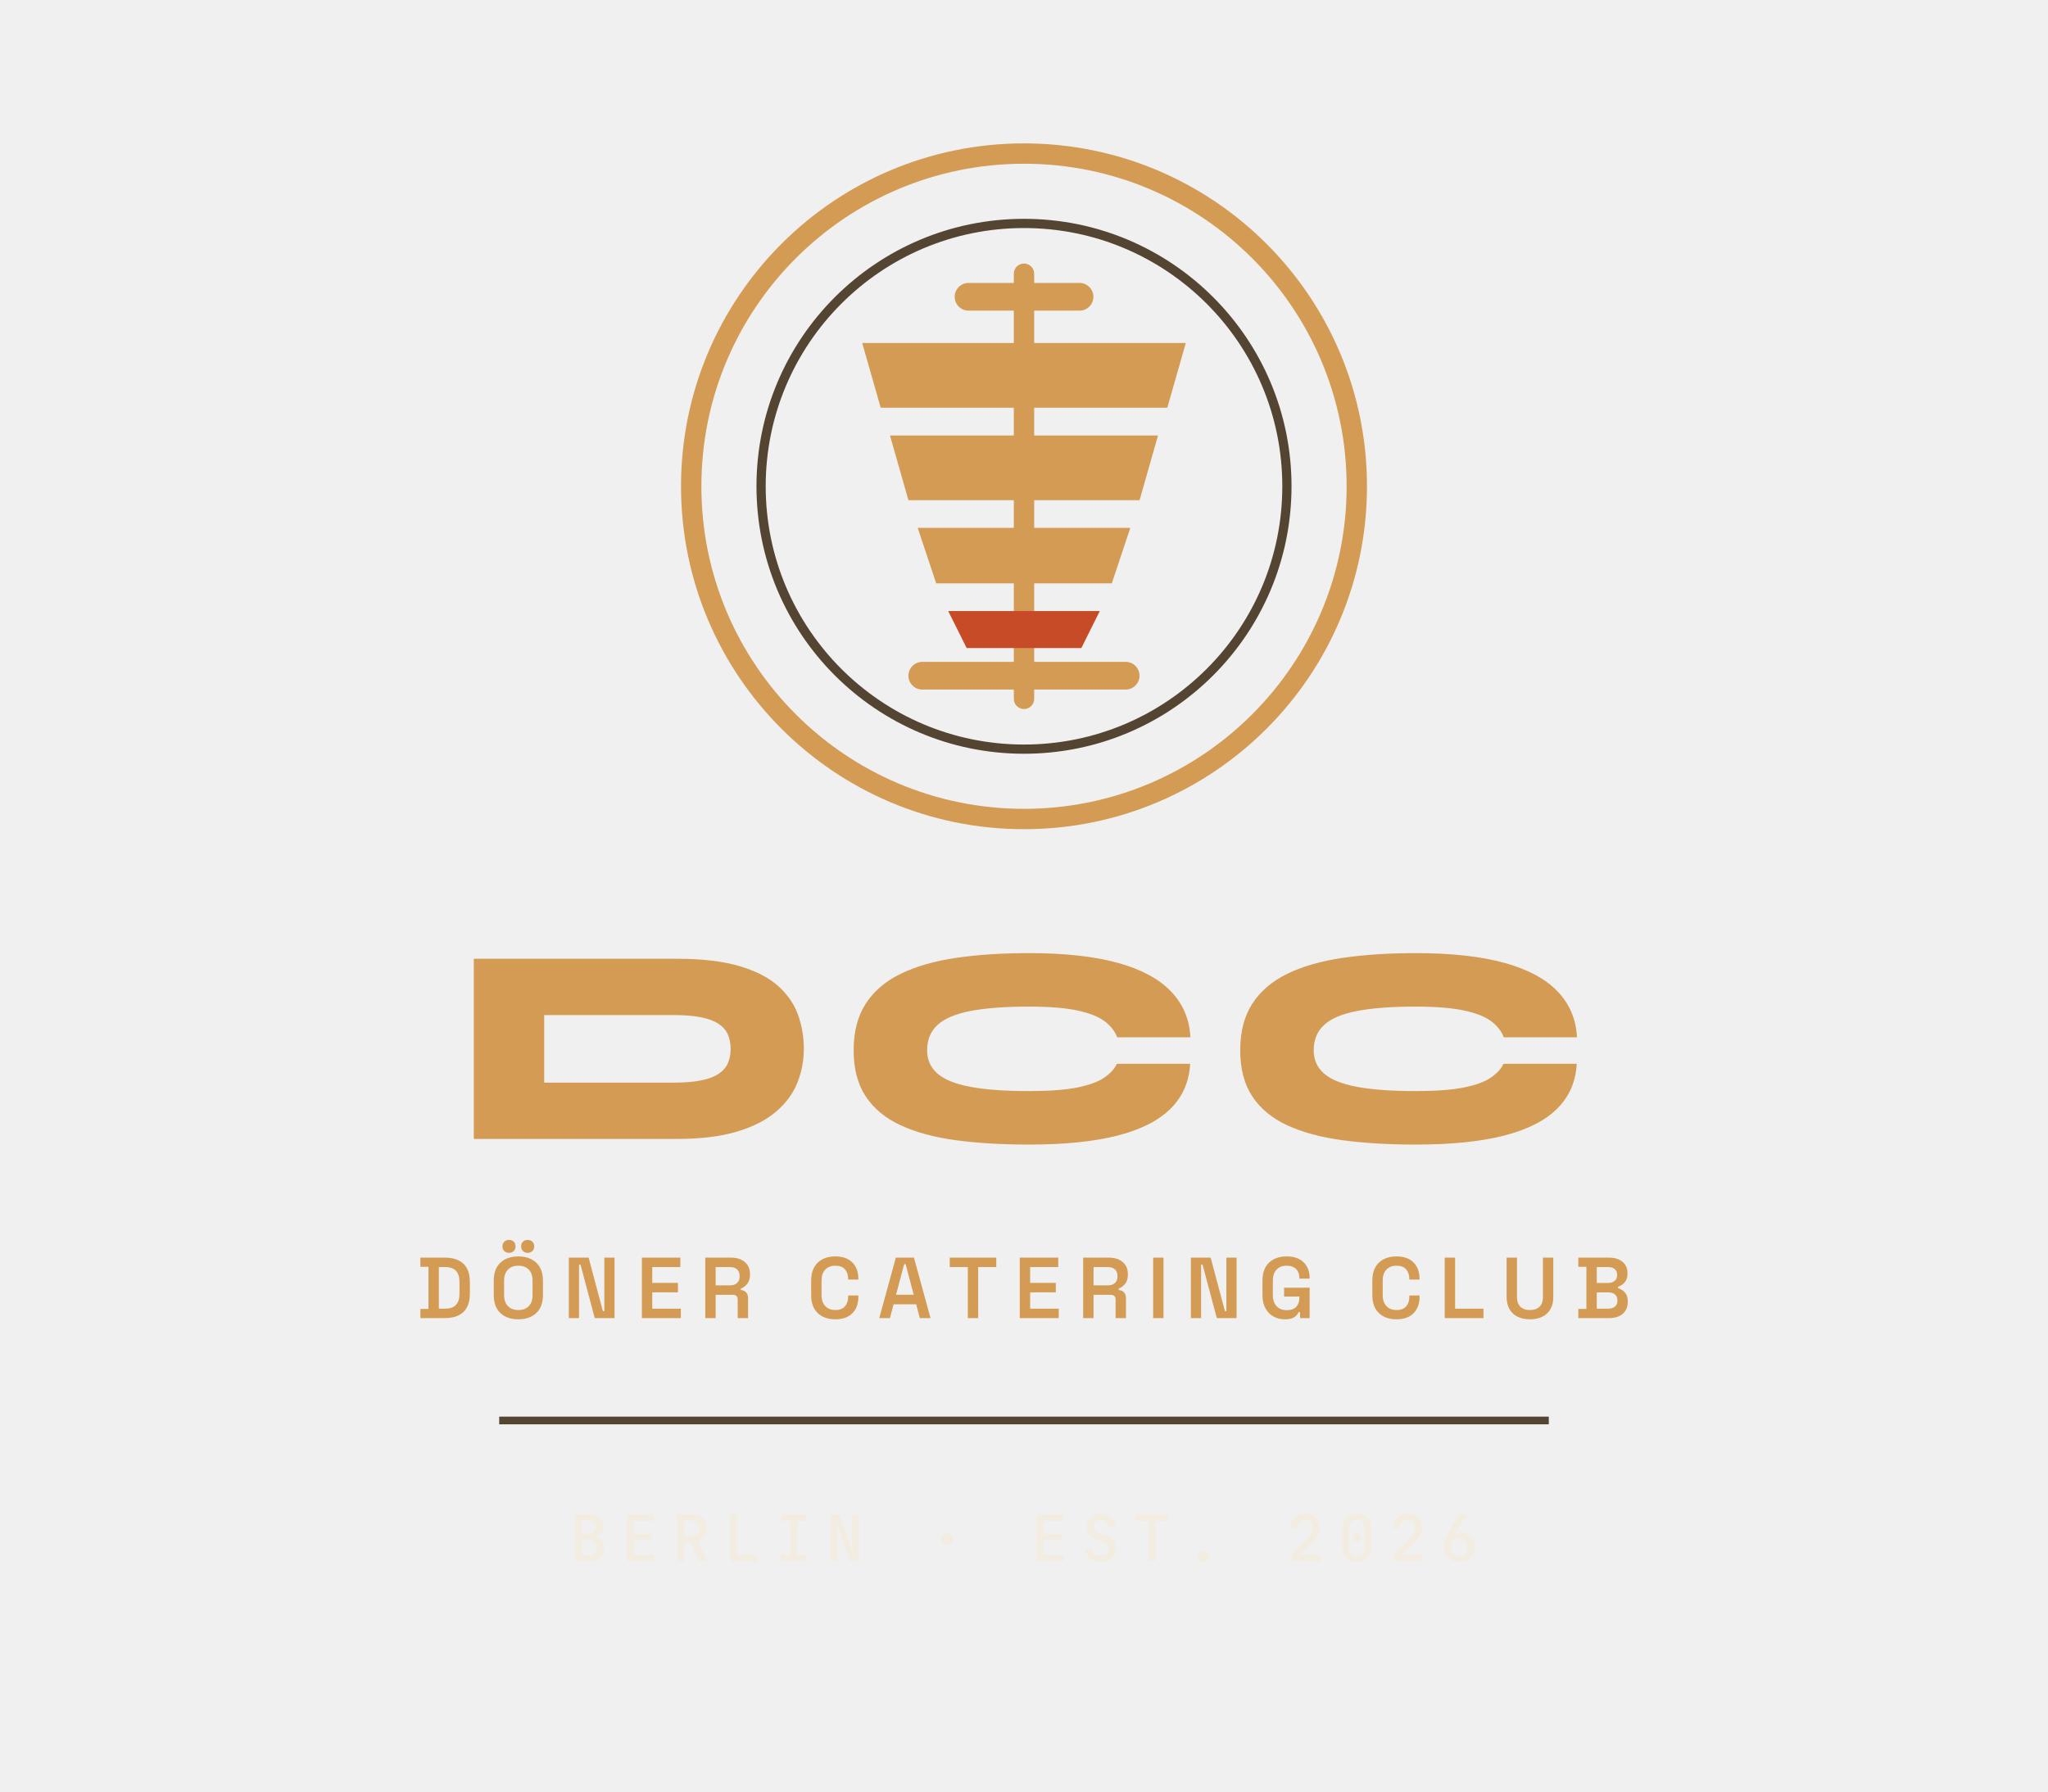
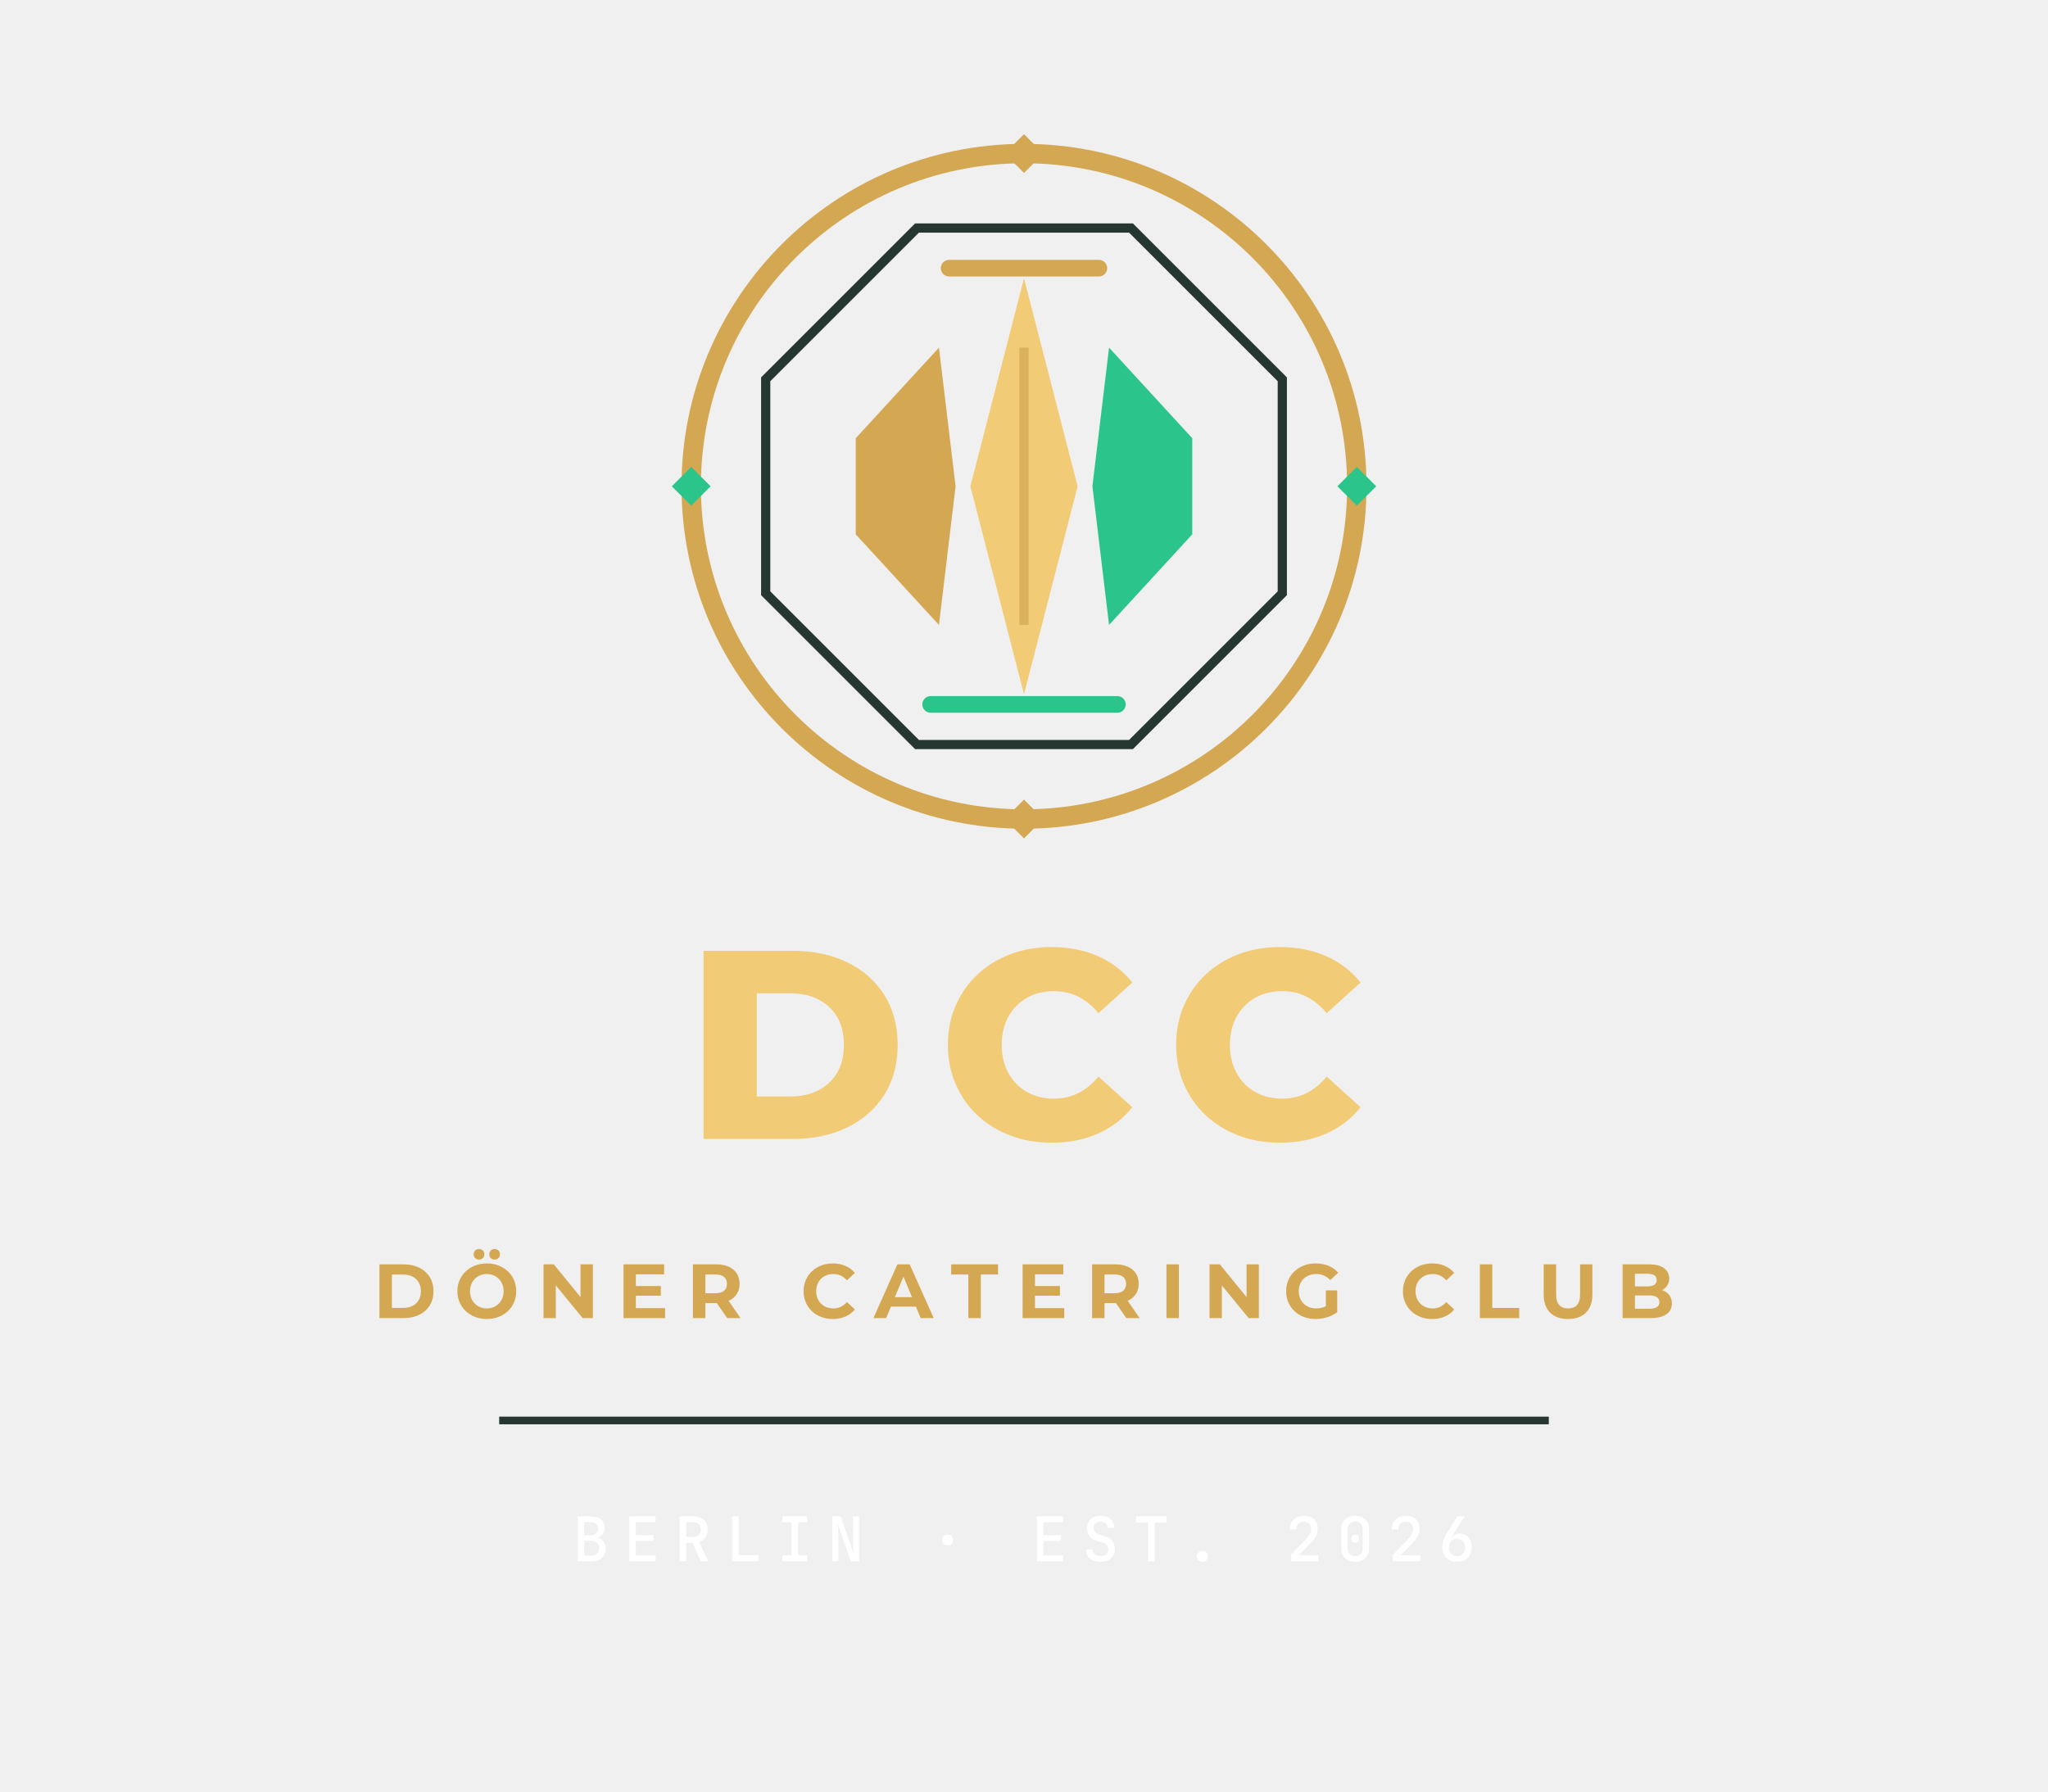
<svg xmlns="http://www.w3.org/2000/svg" viewBox="0 0 320 280" width="320" height="280" role="img" aria-label="DCC Döner Catering Club — logo-stacked (ember)">
-   <circle cx="160.00" cy="76.00" r="52.00" fill="none" stroke="#D49B54" stroke-width="3.18" />
-   <circle cx="160.00" cy="76.00" r="41.08" fill="none" stroke="#544432" stroke-width="1.44" />
-   <line x1="160.00" y1="42.78" x2="160.00" y2="109.22" stroke="#D49B54" stroke-width="3.18" stroke-linecap="round" />
-   <rect x="149.17" y="44.22" width="21.67" height="4.33" rx="2.17" fill="#D49B54" />
-   <rect x="141.94" y="103.44" width="36.11" height="4.33" rx="2.17" fill="#D49B54" />
-   <path d="M 134.72,53.61 L 185.28,53.61 L 182.39,63.72 L 137.61,63.72 Z" fill="#D49B54" />
-   <path d="M 139.06,68.06 L 180.94,68.06 L 178.06,78.17 L 141.94,78.17 Z" fill="#D49B54" />
-   <path d="M 143.39,82.50 L 176.61,82.50 L 173.72,91.17 L 146.28,91.17 Z" fill="#D49B54" />
-   <path d="M 148.16,95.50 L 171.84,95.50 L 168.96,101.28 L 151.04,101.28 Z" fill="#C84B27" />
-   <line x1="78" y1="222" x2="242" y2="222" stroke="#544432" stroke-width="1.2" />
-   <path d="M105.712 149.84Q111.652 149.84 115.524 150.984Q119.396 152.128 121.596 154.108Q123.796 156.088 124.698 158.618Q125.6 161.148 125.6 163.92Q125.6 166.692 124.588 169.222Q123.576 171.752 121.266 173.732Q118.956 175.712 115.15 176.856Q111.344 178.0 105.712 178.0H74.032V149.84ZM85.032 169.2H105.272Q107.736 169.2 109.452 168.87Q111.168 168.54 112.202 167.88Q113.236 167.22 113.698 166.23Q114.16 165.24 114.16 163.92Q114.16 162.6 113.698 161.61Q113.236 160.62 112.202 159.96Q111.168 159.3 109.452 158.97Q107.736 158.64 105.272 158.64H85.032ZM185.96 166.252Q185.74 170.432 182.924 173.248Q180.108 176.064 174.63 177.472Q169.152 178.88 160.792 178.88Q154.412 178.88 149.352 178.198Q144.292 177.516 140.728 175.866Q137.164 174.216 135.272 171.356Q133.38 168.496 133.38 164.14Q133.38 159.784 135.272 156.858Q137.164 153.932 140.728 152.194Q144.292 150.456 149.352 149.708Q154.412 148.96 160.792 148.96Q169.152 148.96 174.652 150.478Q180.152 151.996 182.968 154.944Q185.784 157.892 186.004 162.116H174.564Q174.036 160.708 172.628 159.63Q171.22 158.552 168.404 157.936Q165.588 157.32 160.792 157.32Q155.16 157.32 151.64 158.002Q148.12 158.684 146.492 160.18Q144.864 161.676 144.864 164.14Q144.864 166.384 146.492 167.792Q148.12 169.2 151.64 169.86Q155.16 170.52 160.792 170.52Q165.588 170.52 168.382 169.948Q171.176 169.376 172.584 168.386Q173.992 167.396 174.52 166.252ZM246.364 166.252Q246.144 170.432 243.328 173.248Q240.512 176.064 235.034 177.472Q229.556 178.88 221.196 178.88Q214.816 178.88 209.756 178.198Q204.696 177.516 201.132 175.866Q197.568 174.216 195.676 171.356Q193.784 168.496 193.784 164.14Q193.784 159.784 195.676 156.858Q197.568 153.932 201.132 152.194Q204.696 150.456 209.756 149.708Q214.816 148.96 221.196 148.96Q229.556 148.96 235.056 150.478Q240.556 151.996 243.372 154.944Q246.188 157.892 246.408 162.116H234.968Q234.44 160.708 233.032 159.63Q231.624 158.552 228.808 157.936Q225.992 157.32 221.196 157.32Q215.564 157.32 212.044 158.002Q208.524 158.684 206.896 160.18Q205.268 161.676 205.268 164.14Q205.268 166.384 206.896 167.792Q208.524 169.2 212.044 169.86Q215.564 170.52 221.196 170.52Q225.992 170.52 228.786 169.948Q231.58 169.376 232.988 168.386Q234.396 167.396 234.924 166.252Z" fill="#D49B54" />
-   <path d="M65.687 206.0V204.571H66.948V197.979H65.687V196.55H69.523Q71.417 196.55 72.416 197.511Q73.416 198.471 73.416 200.389V202.164Q73.416 204.081 72.416 205.041Q71.417 206.0 69.523 206.0ZM68.569 204.526H69.545Q70.696 204.526 71.245 203.933Q71.794 203.34 71.794 202.215V200.337Q71.794 199.198 71.245 198.612Q70.696 198.026 69.545 198.026H68.569ZM80.99 206.189Q79.229 206.189 78.188 205.21Q77.147 204.232 77.147 202.397V200.153Q77.147 198.319 78.188 197.34Q79.229 196.361 80.99 196.361Q82.751 196.361 83.792 197.34Q84.833 198.319 84.833 200.153V202.397Q84.833 204.232 83.792 205.21Q82.751 206.189 80.99 206.189ZM80.99 204.738Q82.046 204.738 82.629 204.119Q83.212 203.501 83.212 202.446V200.104Q83.212 199.049 82.629 198.431Q82.046 197.812 80.99 197.812Q79.948 197.812 79.358 198.431Q78.768 199.049 78.768 200.104V202.446Q78.768 203.501 79.358 204.119Q79.948 204.738 80.99 204.738ZM82.448 195.802Q82.018 195.802 81.722 195.528Q81.426 195.255 81.426 194.791Q81.426 194.324 81.722 194.052Q82.018 193.779 82.448 193.779Q82.892 193.779 83.182 194.052Q83.471 194.324 83.471 194.791Q83.471 195.255 83.182 195.528Q82.892 195.802 82.448 195.802ZM79.532 195.802Q79.101 195.802 78.805 195.528Q78.509 195.255 78.509 194.791Q78.509 194.324 78.805 194.052Q79.101 193.779 79.532 193.779Q79.976 193.779 80.265 194.052Q80.554 194.324 80.554 194.791Q80.554 195.255 80.265 195.528Q79.976 195.802 79.532 195.802ZM88.876 206.0V196.55H91.972L94.195 204.908H94.424V196.55H96.023V206.0H92.928L90.704 197.64H90.475V206.0ZM100.294 206.0V196.55H106.305V198.024H101.915V200.502H105.927V201.976H101.915V204.526H106.381V206.0ZM110.2 206.0V196.55H114.233Q115.122 196.55 115.784 196.858Q116.447 197.166 116.815 197.732Q117.183 198.298 117.183 199.072V199.229Q117.183 200.099 116.769 200.629Q116.354 201.159 115.756 201.39V201.619Q116.284 201.644 116.586 201.977Q116.887 202.311 116.887 202.887V206.0H115.266V203.115Q115.266 202.772 115.085 202.565Q114.905 202.358 114.499 202.358H111.821V206.0ZM111.821 200.885H114.063Q114.771 200.885 115.166 200.514Q115.562 200.144 115.562 199.516V199.392Q115.562 198.764 115.174 198.394Q114.787 198.024 114.063 198.024H111.821ZM130.523 206.189Q128.785 206.189 127.764 205.21Q126.744 204.232 126.744 202.397V200.153Q126.744 198.319 127.764 197.34Q128.785 196.361 130.523 196.361Q132.248 196.361 133.186 197.308Q134.123 198.255 134.123 199.904V199.982H132.524V199.854Q132.524 198.961 132.032 198.387Q131.541 197.812 130.523 197.812Q129.514 197.812 128.94 198.431Q128.366 199.049 128.366 200.126V202.424Q128.366 203.49 128.94 204.114Q129.514 204.738 130.523 204.738Q131.541 204.738 132.032 204.158Q132.524 203.578 132.524 202.696V202.46H134.123V202.646Q134.123 204.295 133.186 205.242Q132.248 206.189 130.523 206.189ZM137.383 206.0 139.974 196.55H142.805L145.395 206.0H143.722L143.157 203.845H139.621L139.056 206.0ZM140.009 202.35H142.769L141.504 197.564H141.275ZM151.221 206.0V198.024H148.396V196.55H155.667V198.024H152.842V206.0ZM159.338 206.0V196.55H165.35V198.024H160.96V200.502H164.972V201.976H160.96V204.526H165.426V206.0ZM169.244 206.0V196.55H173.278Q174.166 196.55 174.829 196.858Q175.492 197.166 175.86 197.732Q176.228 198.298 176.228 199.072V199.229Q176.228 200.099 175.813 200.629Q175.399 201.159 174.8 201.39V201.619Q175.328 201.644 175.63 201.977Q175.932 202.311 175.932 202.887V206.0H174.31V203.115Q174.31 202.772 174.13 202.565Q173.949 202.358 173.544 202.358H170.866V206.0ZM170.866 200.885H173.108Q173.815 200.885 174.211 200.514Q174.606 200.144 174.606 199.516V199.392Q174.606 198.764 174.219 198.394Q173.831 198.024 173.108 198.024H170.866ZM180.176 206.0V196.55H181.798V206.0ZM186.073 206.0V196.55H189.169L191.392 204.908H191.621V196.55H193.22V206.0H190.125L187.901 197.64H187.672V206.0ZM200.763 206.189Q199.772 206.189 198.979 205.75Q198.185 205.311 197.723 204.465Q197.261 203.619 197.261 202.397V200.153Q197.261 198.319 198.281 197.34Q199.301 196.361 201.039 196.361Q202.764 196.361 203.697 197.285Q204.63 198.208 204.63 199.778V199.835H203.031V199.729Q203.031 199.187 202.814 198.752Q202.596 198.318 202.155 198.065Q201.714 197.812 201.039 197.812Q200.031 197.812 199.456 198.431Q198.882 199.049 198.882 200.126V202.424Q198.882 203.49 199.456 204.125Q200.031 204.76 201.062 204.76Q202.088 204.76 202.562 204.207Q203.036 203.654 203.036 202.788V202.629H200.641V201.25H204.63V206.0H203.134V205.067H202.906Q202.799 205.313 202.575 205.576Q202.35 205.838 201.921 206.013Q201.492 206.189 200.763 206.189ZM218.205 206.189Q216.467 206.189 215.447 205.21Q214.427 204.232 214.427 202.397V200.153Q214.427 198.319 215.447 197.34Q216.467 196.361 218.205 196.361Q219.93 196.361 220.868 197.308Q221.806 198.255 221.806 199.904V199.982H220.207V199.854Q220.207 198.961 219.715 198.387Q219.223 197.812 218.205 197.812Q217.197 197.812 216.622 198.431Q216.048 199.049 216.048 200.126V202.424Q216.048 203.49 216.622 204.114Q217.197 204.738 218.205 204.738Q219.223 204.738 219.715 204.158Q220.207 203.578 220.207 202.696V202.46H221.806V202.646Q221.806 204.295 220.868 205.242Q219.93 206.189 218.205 206.189ZM225.737 206.0V196.55H227.359V204.526H231.792V206.0ZM239.056 206.189Q237.921 206.189 237.103 205.776Q236.284 205.362 235.847 204.583Q235.409 203.804 235.409 202.719V196.55H237.031V202.764Q237.031 203.699 237.554 204.218Q238.078 204.738 239.056 204.738Q240.035 204.738 240.559 204.218Q241.082 203.699 241.082 202.764V196.55H242.703V202.719Q242.703 203.804 242.267 204.583Q241.831 205.362 241.011 205.776Q240.191 206.189 239.056 206.189ZM246.614 206.0V204.571H247.875V197.979H246.614V196.55H251.443Q252.298 196.55 252.938 196.841Q253.578 197.133 253.936 197.666Q254.293 198.199 254.293 198.935V199.065Q254.293 199.715 254.048 200.131Q253.803 200.546 253.466 200.772Q253.129 200.999 252.823 201.095V201.324Q253.129 201.405 253.484 201.633Q253.839 201.86 254.088 202.281Q254.338 202.702 254.338 203.375V203.51Q254.338 204.29 253.972 204.849Q253.607 205.408 252.965 205.704Q252.324 206.0 251.481 206.0ZM249.496 204.526H251.288Q251.944 204.526 252.331 204.21Q252.717 203.893 252.717 203.32V203.189Q252.717 202.616 252.336 202.299Q251.956 201.982 251.288 201.982H249.496ZM249.496 200.509H251.276Q251.895 200.509 252.284 200.193Q252.672 199.878 252.672 199.334V199.199Q252.672 198.643 252.289 198.333Q251.906 198.024 251.276 198.024H249.496Z" fill="#D49B54" />
-   <path d="M89.849 244.0V236.7H92.003Q93.036 236.7 93.629 237.201Q94.223 237.703 94.223 238.584Q94.223 239.079 94.008 239.446Q93.794 239.812 93.412 240.012Q93.03 240.212 92.52 240.206V240.109Q93.073 240.099 93.492 240.317Q93.911 240.535 94.15 240.95Q94.39 241.365 94.39 241.946Q94.39 242.572 94.116 243.037Q93.843 243.501 93.339 243.751Q92.835 244.0 92.135 244.0ZM90.9 243.07H92.047Q92.634 243.07 92.974 242.758Q93.314 242.445 93.314 241.901Q93.314 241.343 92.974 241.001Q92.634 240.659 92.047 240.659H90.9ZM90.9 239.759H91.991Q92.527 239.759 92.837 239.472Q93.147 239.184 93.147 238.693Q93.147 238.199 92.841 237.914Q92.535 237.63 91.997 237.63H90.9ZM97.94 244.0V236.7H102.23V237.658H99.004V239.732H101.88V240.683H99.004V243.042H102.23V244.0ZM105.839 244.0V236.7H108.126Q108.815 236.7 109.329 236.966Q109.843 237.233 110.126 237.712Q110.41 238.191 110.41 238.836Q110.41 239.567 110.037 240.106Q109.664 240.645 109.025 240.86L110.51 244.0H109.279L107.945 241.002H106.916V244.0ZM106.916 240.045H108.126Q108.668 240.045 108.989 239.722Q109.309 239.398 109.309 238.857Q109.309 238.303 108.989 237.98Q108.668 237.657 108.126 237.657H106.916ZM114.09 244.0V236.7H115.17V243.006H118.365V244.0ZM121.975 244.0V243.036H123.453V237.664H121.975V236.7H126.025V237.664H124.547V243.036H126.025V244.0ZM129.81 244.0V236.7H131.175L133.303 242.77Q133.28 242.484 133.251 242.083Q133.221 241.682 133.203 241.253Q133.185 240.824 133.185 240.47V236.7H134.19V244.0H132.825L130.71 237.93Q130.733 238.194 130.756 238.581Q130.779 238.969 130.797 239.387Q130.815 239.806 130.815 240.17V244.0ZM148.0 241.424Q147.596 241.424 147.356 241.187Q147.116 240.951 147.116 240.554Q147.116 240.14 147.356 239.898Q147.596 239.656 148.0 239.656Q148.407 239.656 148.645 239.898Q148.884 240.14 148.884 240.554Q148.884 240.951 148.645 241.187Q148.407 241.424 148.0 241.424ZM161.94 244.0V236.7H166.23V237.658H163.004V239.732H165.88V240.683H163.004V243.042H166.23V244.0ZM172.028 244.1Q171.293 244.1 170.762 243.854Q170.23 243.608 169.941 243.152Q169.652 242.696 169.645 242.07H170.725Q170.725 242.566 171.073 242.855Q171.421 243.143 172.037 243.143Q172.619 243.143 172.947 242.863Q173.275 242.583 173.275 242.087Q173.275 241.683 173.051 241.383Q172.826 241.083 172.41 240.968L171.495 240.7Q170.691 240.473 170.253 239.916Q169.815 239.36 169.815 238.591Q169.815 237.986 170.089 237.539Q170.363 237.092 170.861 236.842Q171.359 236.593 172.036 236.593Q173.044 236.593 173.646 237.134Q174.249 237.675 174.256 238.58H173.176Q173.176 238.097 172.875 237.823Q172.574 237.55 172.023 237.55Q171.488 237.55 171.191 237.804Q170.895 238.059 170.895 238.517Q170.895 238.928 171.118 239.227Q171.342 239.525 171.759 239.647L172.693 239.925Q173.495 240.152 173.925 240.71Q174.355 241.267 174.355 242.052Q174.355 242.664 174.064 243.126Q173.774 243.588 173.251 243.844Q172.728 244.1 172.028 244.1ZM179.46 244.0V237.687H177.505V236.693H182.495V237.687H180.54V244.0ZM188.0 244.1Q187.596 244.1 187.356 243.864Q187.116 243.627 187.116 243.23Q187.116 242.816 187.356 242.574Q187.596 242.332 188.0 242.332Q188.407 242.332 188.645 242.574Q188.884 242.816 188.884 243.23Q188.884 243.627 188.645 243.864Q188.407 244.1 188.0 244.1ZM201.854 244.0V242.933L204.111 240.602Q204.633 240.055 204.877 239.621Q205.12 239.186 205.12 238.758Q205.12 238.199 204.815 237.882Q204.51 237.565 203.981 237.565Q203.398 237.565 203.066 237.896Q202.734 238.228 202.734 238.81H201.654Q201.668 238.132 201.959 237.635Q202.25 237.138 202.772 236.869Q203.293 236.6 203.99 236.6Q204.665 236.6 205.162 236.858Q205.659 237.116 205.929 237.586Q206.2 238.056 206.2 238.703Q206.2 239.35 205.864 239.972Q205.528 240.594 204.772 241.353L203.116 243.021H206.308V244.0ZM212.001 244.1Q211.312 244.1 210.804 243.832Q210.295 243.564 210.018 243.076Q209.74 242.589 209.74 241.935V238.765Q209.74 238.105 210.017 237.62Q210.295 237.135 210.803 236.868Q211.311 236.6 212 236.6Q212.698 236.6 213.202 236.868Q213.705 237.135 213.983 237.62Q214.26 238.105 214.26 238.765V241.935Q214.26 242.589 213.982 243.076Q213.705 243.564 213.198 243.832Q212.691 244.1 212.001 244.1ZM212.001 243.171Q212.561 243.171 212.896 242.83Q213.231 242.488 213.231 241.935V238.765Q213.231 238.212 212.896 237.87Q212.561 237.529 212.0 237.529Q211.439 237.529 211.104 237.87Q210.769 238.212 210.769 238.765V241.935Q210.769 242.488 211.105 242.83Q211.442 243.171 212.001 243.171ZM212.001 240.97Q211.718 240.97 211.544 240.791Q211.37 240.613 211.37 240.319Q211.37 240.035 211.544 239.863Q211.717 239.69 212.001 239.69Q212.285 239.69 212.457 239.863Q212.63 240.036 212.63 240.319Q212.63 240.612 212.457 240.791Q212.284 240.97 212.001 240.97ZM217.854 244.0V242.933L220.111 240.602Q220.633 240.055 220.877 239.621Q221.12 239.186 221.12 238.758Q221.12 238.199 220.815 237.882Q220.51 237.565 219.981 237.565Q219.398 237.565 219.066 237.896Q218.734 238.228 218.734 238.81H217.654Q217.668 238.132 217.959 237.635Q218.25 237.138 218.772 236.869Q219.293 236.6 219.99 236.6Q220.665 236.6 221.162 236.858Q221.659 237.116 221.929 237.586Q222.2 238.056 222.2 238.703Q222.2 239.35 221.864 239.972Q221.528 240.594 220.772 241.353L219.116 243.021H222.308V244.0ZM228.007 244.1Q227.288 244.1 226.748 243.799Q226.209 243.498 225.91 242.956Q225.611 242.415 225.611 241.699Q225.611 241.164 225.777 240.615Q225.942 240.065 226.252 239.569L228.025 236.7H229.226L227.111 240.062L227.16 240.095Q227.359 239.803 227.694 239.647Q228.028 239.491 228.444 239.491Q229.035 239.491 229.472 239.769Q229.909 240.048 230.149 240.553Q230.389 241.059 230.389 241.747Q230.389 242.45 230.09 242.98Q229.791 243.51 229.26 243.805Q228.729 244.1 228.007 244.1ZM228 243.165Q228.595 243.165 228.958 242.778Q229.321 242.391 229.321 241.753Q229.321 241.113 228.958 240.724Q228.596 240.335 228 240.335Q227.405 240.335 227.042 240.724Q226.679 241.113 226.679 241.753Q226.679 242.391 227.042 242.778Q227.404 243.165 228 243.165Z" fill="#F3ECE0" />
+   <circle cx="160.00" cy="76.00" r="52.00" fill="none" stroke="#D4A853" stroke-width="3.03" />
+   <polygon points="200.36,92.72 176.72,116.36 143.28,116.36 119.64,92.72 119.64,59.28 143.28,35.64 176.72,35.64 200.36,59.28" fill="none" stroke="#263630" stroke-width="1.44" />
+   <polygon points="160.00,20.97 163.03,24.00 160.00,27.03 156.97,24.00" fill="#D4A853" />
+   <polygon points="160.00,124.97 163.03,128.00 160.00,131.03 156.97,128.00" fill="#D4A853" />
+   <polygon points="108.00,72.97 111.03,76.00 108.00,79.03 104.97,76.00" fill="#2BC48A" />
+   <polygon points="212.00,72.97 215.03,76.00 212.00,79.03 208.97,76.00" fill="#2BC48A" />
+   <path d="M 160.00,43.50 L 168.38,76.00 L 160.00,108.50 L 151.62,76.00 Z" fill="#F2CB76" />
+   <path d="M 146.71,54.33 L 133.71,68.49 L 133.71,83.51 L 146.71,97.67 L 149.31,76.00 Z" fill="#D4A853" />
+   <path d="M 173.29,54.33 L 186.29,68.49 L 186.29,83.51 L 173.29,97.67 L 170.69,76.00 Z" fill="#2BC48A" />
+   <line x1="160.00" y1="54.33" x2="160.00" y2="97.67" stroke="#D4A853" stroke-width="1.44" stroke-opacity="0.75" />
+   <rect x="147.00" y="40.61" width="26.00" height="2.60" rx="1.30" fill="#D4A853" />
+   <rect x="144.11" y="108.79" width="31.78" height="2.60" rx="1.30" fill="#2BC48A" />
+   <line x1="78" y1="222" x2="242" y2="222" stroke="#263630" stroke-width="1.2" />
+   <path d="M109.934 178.0V148.6H123.836Q128.708 148.6 132.404 150.406Q136.1 152.212 138.179 155.509Q140.258 158.806 140.258 163.3Q140.258 167.794 138.179 171.091Q136.1 174.388 132.404 176.194Q128.708 178.0 123.836 178.0ZM118.25 171.364H123.5Q127.238 171.364 129.548 169.222Q131.858 167.08 131.858 163.3Q131.858 159.52 129.548 157.378Q127.238 155.236 123.5 155.236H118.25ZM164.284 178.588Q160.798 178.588 157.837 177.454Q154.876 176.32 152.713 174.283Q150.55 172.246 149.332 169.453Q148.114 166.66 148.114 163.3Q148.114 159.94 149.332 157.147Q150.55 154.354 152.713 152.317Q154.876 150.28 157.837 149.146Q160.798 148.012 164.284 148.012Q168.358 148.012 171.571 149.44Q174.784 150.868 176.926 153.556L171.634 158.344Q170.248 156.664 168.526 155.782Q166.804 154.9 164.704 154.9Q162.268 154.9 160.441 155.95Q158.614 157.0 157.564 158.89Q156.514 160.78 156.514 163.3Q156.514 165.82 157.564 167.71Q158.614 169.6 160.441 170.65Q162.268 171.7 164.704 171.7Q166.804 171.7 168.526 170.818Q170.248 169.936 171.634 168.256L176.926 173.044Q174.784 175.732 171.571 177.16Q168.358 178.588 164.284 178.588ZM199.944 178.588Q196.458 178.588 193.497 177.454Q190.536 176.32 188.373 174.283Q186.21 172.246 184.992 169.453Q183.774 166.66 183.774 163.3Q183.774 159.94 184.992 157.147Q186.21 154.354 188.373 152.317Q190.536 150.28 193.497 149.146Q196.458 148.012 199.944 148.012Q204.018 148.012 207.231 149.44Q210.444 150.868 212.586 153.556L207.294 158.344Q205.908 156.664 204.186 155.782Q202.464 154.9 200.364 154.9Q197.928 154.9 196.101 155.95Q194.274 157.0 193.224 158.89Q192.174 160.78 192.174 163.3Q192.174 165.82 193.224 167.71Q194.274 169.6 196.101 170.65Q197.928 171.7 200.364 171.7Q202.464 171.7 204.186 170.818Q205.908 169.936 207.294 168.256L212.586 173.044Q210.444 175.732 207.231 177.16Q204.018 178.588 199.944 178.588Z" fill="#F2CB76" />
+   <path d="M59.284 206.0V197.6H63.1Q64.468 197.6 65.512 198.122Q66.556 198.644 67.144 199.586Q67.732 200.528 67.732 201.8Q67.732 203.072 67.144 204.014Q66.556 204.956 65.512 205.478Q64.468 206.0 63.1 206.0ZM61.228 204.404H63.004Q63.844 204.404 64.462 204.086Q65.08 203.768 65.422 203.186Q65.764 202.604 65.764 201.8Q65.764 200.996 65.422 200.414Q65.08 199.832 64.462 199.514Q63.844 199.196 63.004 199.196H61.228ZM76.064 206.144Q75.068 206.144 74.234 205.82Q73.4 205.496 72.776 204.908Q72.152 204.32 71.81 203.528Q71.468 202.736 71.468 201.8Q71.468 200.864 71.81 200.072Q72.152 199.28 72.776 198.692Q73.4 198.104 74.234 197.78Q75.068 197.456 76.064 197.456Q77.06 197.456 77.894 197.78Q78.728 198.104 79.352 198.686Q79.976 199.268 80.318 200.066Q80.66 200.864 80.66 201.8Q80.66 202.736 80.318 203.534Q79.976 204.332 79.352 204.914Q78.728 205.496 77.894 205.82Q77.06 206.144 76.064 206.144ZM76.064 204.488Q76.808 204.488 77.402 204.146Q77.996 203.804 78.344 203.198Q78.692 202.592 78.692 201.8Q78.692 201.008 78.344 200.402Q77.996 199.796 77.402 199.454Q76.808 199.112 76.064 199.112Q75.32 199.112 74.726 199.454Q74.132 199.796 73.784 200.402Q73.436 201.008 73.436 201.8Q73.436 202.592 73.784 203.198Q74.132 203.804 74.726 204.146Q75.32 204.488 76.064 204.488ZM74.852 196.856Q74.492 196.856 74.252 196.628Q74.012 196.4 74.012 196.028Q74.012 195.656 74.252 195.428Q74.492 195.2 74.852 195.2Q75.2 195.2 75.44 195.428Q75.68 195.656 75.68 196.028Q75.68 196.4 75.44 196.628Q75.2 196.856 74.852 196.856ZM77.276 196.856Q76.928 196.856 76.688 196.628Q76.448 196.4 76.448 196.028Q76.448 195.656 76.688 195.428Q76.928 195.2 77.276 195.2Q77.636 195.2 77.876 195.428Q78.116 195.656 78.116 196.028Q78.116 196.4 77.876 196.628Q77.636 196.856 77.276 196.856ZM84.924 206.0V197.6H86.532L90.708 202.712V197.6H92.628V206.0H91.032L86.844 200.888V206.0ZM97.42 206.0V197.6H103.768V199.16H99.352V200.984H103.252V202.496H99.352V204.44H103.924V206.0ZM108.272 206.0V197.6H111.86Q113.612 197.6 114.584 198.416Q115.556 199.232 115.556 200.648Q115.556 201.584 115.106 202.262Q114.656 202.94 113.84 203.3L115.712 206.0H113.624L112.004 203.66Q111.956 203.66 111.908 203.66H110.216V206.0ZM110.216 202.112H111.8Q112.688 202.112 113.138 201.722Q113.588 201.332 113.588 200.648Q113.588 199.952 113.138 199.568Q112.688 199.184 111.8 199.184H110.216ZM130.108 206.144Q129.136 206.144 128.302 205.82Q127.468 205.496 126.856 204.914Q126.244 204.332 125.902 203.54Q125.56 202.748 125.56 201.8Q125.56 200.852 125.902 200.06Q126.244 199.268 126.862 198.686Q127.48 198.104 128.308 197.78Q129.136 197.456 130.12 197.456Q131.212 197.456 132.1 197.84Q132.988 198.224 133.576 198.944L132.328 200.096Q131.464 199.112 130.216 199.112Q129.424 199.112 128.818 199.454Q128.212 199.796 127.87 200.402Q127.528 201.008 127.528 201.8Q127.528 202.592 127.87 203.198Q128.212 203.804 128.818 204.146Q129.424 204.488 130.216 204.488Q131.464 204.488 132.328 203.492L133.576 204.644Q132.988 205.376 132.1 205.76Q131.212 206.144 130.108 206.144ZM136.472 206.0 140.216 197.6H142.136L145.892 206.0H143.852L143.108 204.2H139.208L138.464 206.0ZM139.82 202.724H142.496L141.164 199.52ZM151.308 206.0V199.184H148.62V197.6H155.94V199.184H153.252V206.0ZM159.784 206.0V197.6H166.132V199.16H161.716V200.984H165.616V202.496H161.716V204.44H166.288V206.0ZM170.636 206.0V197.6H174.224Q175.976 197.6 176.948 198.416Q177.92 199.232 177.92 200.648Q177.92 201.584 177.47 202.262Q177.02 202.94 176.204 203.3L178.076 206.0H175.988L174.368 203.66Q174.32 203.66 174.272 203.66H172.58V206.0ZM172.58 202.112H174.164Q175.052 202.112 175.502 201.722Q175.952 201.332 175.952 200.648Q175.952 199.952 175.502 199.568Q175.052 199.184 174.164 199.184H172.58ZM182.256 206.0V197.6H184.2V206.0ZM188.992 206.0V197.6H190.6L194.776 202.712V197.6H196.696V206.0H195.1L190.912 200.888V206.0ZM205.544 206.144Q204.548 206.144 203.714 205.82Q202.88 205.496 202.262 204.914Q201.644 204.332 201.302 203.54Q200.96 202.748 200.96 201.8Q200.96 200.852 201.302 200.06Q201.644 199.268 202.268 198.686Q202.892 198.104 203.732 197.78Q204.572 197.456 205.58 197.456Q206.684 197.456 207.584 197.828Q208.484 198.2 209.096 198.908L207.848 200.06Q206.948 199.112 205.676 199.112Q204.86 199.112 204.242 199.448Q203.624 199.784 203.276 200.39Q202.928 200.996 202.928 201.8Q202.928 202.58 203.276 203.192Q203.624 203.804 204.236 204.146Q204.848 204.488 205.652 204.488Q206.048 204.488 206.426 204.41Q206.804 204.332 207.164 204.14V201.668H208.94V205.076Q208.244 205.604 207.344 205.874Q206.444 206.144 205.544 206.144ZM223.756 206.144Q222.784 206.144 221.95 205.82Q221.116 205.496 220.504 204.914Q219.892 204.332 219.55 203.54Q219.208 202.748 219.208 201.8Q219.208 200.852 219.55 200.06Q219.892 199.268 220.51 198.686Q221.128 198.104 221.956 197.78Q222.784 197.456 223.768 197.456Q224.86 197.456 225.748 197.84Q226.636 198.224 227.224 198.944L225.976 200.096Q225.112 199.112 223.864 199.112Q223.072 199.112 222.466 199.454Q221.86 199.796 221.518 200.402Q221.176 201.008 221.176 201.8Q221.176 202.592 221.518 203.198Q221.86 203.804 222.466 204.146Q223.072 204.488 223.864 204.488Q225.112 204.488 225.976 203.492L227.224 204.644Q226.636 205.376 225.748 205.76Q224.86 206.144 223.756 206.144ZM231.224 206.0V197.6H233.168V204.416H237.38V206.0ZM245.004 206.144Q243.216 206.144 242.208 205.148Q241.2 204.152 241.2 202.304V197.6H243.144V202.232Q243.144 203.432 243.636 203.96Q244.128 204.488 245.016 204.488Q245.904 204.488 246.396 203.96Q246.888 203.432 246.888 202.232V197.6H248.808V202.304Q248.808 204.152 247.8 205.148Q246.792 206.144 245.004 206.144ZM253.528 206.0V197.6H257.632Q259.216 197.6 260.014 198.2Q260.812 198.8 260.812 199.784Q260.812 200.42 260.518 200.888Q260.224 201.356 259.708 201.632Q260.404 201.86 260.818 202.388Q261.232 202.916 261.232 203.708Q261.232 204.788 260.38 205.394Q259.528 206.0 257.872 206.0ZM255.46 204.536H257.728Q258.484 204.536 258.88 204.29Q259.276 204.044 259.276 203.504Q259.276 202.46 257.728 202.46H255.46ZM255.46 201.044H257.392Q258.856 201.044 258.856 200.048Q258.856 199.064 257.392 199.064H255.46Z" fill="#D4A853" />
+   <path d="M90.275 244.0V236.992H92.343Q93.335 236.992 93.904 237.473Q94.474 237.955 94.474 238.801Q94.474 239.276 94.268 239.628Q94.062 239.98 93.696 240.172Q93.329 240.364 92.839 240.357V240.265Q93.37 240.255 93.772 240.464Q94.175 240.674 94.404 241.072Q94.634 241.47 94.634 242.028Q94.634 242.629 94.372 243.075Q94.109 243.521 93.625 243.76Q93.142 244.0 92.47 244.0ZM91.284 243.107H92.385Q92.949 243.107 93.275 242.807Q93.601 242.507 93.601 241.985Q93.601 241.449 93.275 241.121Q92.949 240.793 92.385 240.793H91.284ZM91.284 239.929H92.331Q92.846 239.929 93.144 239.653Q93.441 239.377 93.441 238.905Q93.441 238.431 93.147 238.158Q92.854 237.885 92.337 237.885H91.284ZM98.322 244.0V236.992H102.441V237.912H99.344V239.903H102.105V240.816H99.344V243.08H102.441V244.0ZM106.185 244.0V236.992H108.381Q109.042 236.992 109.536 237.248Q110.029 237.504 110.301 237.964Q110.574 238.423 110.574 239.043Q110.574 239.744 110.216 240.262Q109.857 240.779 109.244 240.986L110.67 244.0H109.488L108.207 241.122H107.219V244.0ZM107.219 240.203H108.381Q108.901 240.203 109.209 239.893Q109.517 239.582 109.517 239.063Q109.517 238.531 109.209 238.221Q108.901 237.911 108.381 237.911H107.219ZM114.386 244.0V236.992H115.423V243.046H118.49V244.0ZM122.236 244.0V243.075H123.655V237.917H122.236V236.992H126.124V237.917H124.705V243.075H126.124V244.0ZM130.038 244.0V236.992H131.348L133.391 242.819Q133.369 242.545 133.34 242.16Q133.312 241.775 133.295 241.363Q133.278 240.951 133.278 240.611V236.992H134.242V244.0H132.932L130.902 238.173Q130.924 238.426 130.946 238.798Q130.968 239.17 130.985 239.572Q131.002 239.974 131.002 240.323V244.0ZM148.06 241.527Q147.672 241.527 147.442 241.3Q147.211 241.073 147.211 240.692Q147.211 240.294 147.442 240.062Q147.672 239.83 148.06 239.83Q148.451 239.83 148.68 240.062Q148.909 240.294 148.909 240.692Q148.909 241.073 148.68 241.3Q148.451 241.527 148.06 241.527ZM162.002 244.0V236.992H166.121V237.912H163.024V239.903H165.785V240.816H163.024V243.08H166.121V244.0ZM171.967 244.096Q171.261 244.096 170.751 243.86Q170.241 243.624 169.963 243.186Q169.686 242.748 169.679 242.147H170.716Q170.716 242.623 171.05 242.9Q171.384 243.177 171.976 243.177Q172.534 243.177 172.849 242.908Q173.164 242.64 173.164 242.164Q173.164 241.776 172.948 241.488Q172.733 241.2 172.334 241.089L171.455 240.832Q170.683 240.614 170.263 240.08Q169.842 239.546 169.842 238.807Q169.842 238.227 170.105 237.797Q170.368 237.368 170.847 237.129Q171.325 236.889 171.975 236.889Q172.942 236.889 173.521 237.409Q174.099 237.928 174.106 238.797H173.069Q173.069 238.333 172.78 238.071Q172.491 237.808 171.962 237.808Q171.448 237.808 171.164 238.052Q170.879 238.297 170.879 238.736Q170.879 239.131 171.094 239.417Q171.308 239.704 171.709 239.821L172.605 240.088Q173.375 240.306 173.788 240.841Q174.201 241.376 174.201 242.13Q174.201 242.717 173.922 243.161Q173.643 243.604 173.141 243.85Q172.639 244.096 171.967 244.096ZM179.382 244.0V237.94H177.505V236.985H182.295V237.94H180.418V244.0ZM187.86 244.096Q187.472 244.096 187.242 243.869Q187.011 243.642 187.011 243.261Q187.011 242.863 187.242 242.631Q187.472 242.399 187.86 242.399Q188.251 242.399 188.48 242.631Q188.709 242.863 188.709 243.261Q188.709 243.642 188.48 243.869Q188.251 244.096 187.86 244.096ZM201.72 244.0V242.976L203.887 240.738Q204.388 240.213 204.621 239.796Q204.855 239.379 204.855 238.968Q204.855 238.431 204.562 238.127Q204.27 237.822 203.762 237.822Q203.202 237.822 202.883 238.141Q202.565 238.459 202.565 239.018H201.528Q201.541 238.367 201.821 237.89Q202.1 237.412 202.601 237.154Q203.101 236.896 203.77 236.896Q204.418 236.896 204.896 237.144Q205.373 237.391 205.632 237.843Q205.892 238.294 205.892 238.915Q205.892 239.536 205.569 240.133Q205.247 240.73 204.521 241.459L202.931 243.06H205.996V244.0ZM211.741 244.096Q211.08 244.096 210.591 243.839Q210.103 243.581 209.837 243.113Q209.57 242.645 209.57 242.018V238.974Q209.57 238.341 209.837 237.875Q210.103 237.41 210.591 237.153Q211.079 236.896 211.74 236.896Q212.41 236.896 212.893 237.153Q213.377 237.41 213.643 237.875Q213.91 238.341 213.91 238.974V242.018Q213.91 242.645 213.643 243.113Q213.377 243.581 212.89 243.839Q212.403 244.096 211.741 244.096ZM211.741 243.204Q212.279 243.204 212.6 242.876Q212.922 242.548 212.922 242.018V238.974Q212.922 238.444 212.6 238.116Q212.279 237.788 211.74 237.788Q211.201 237.788 210.88 238.116Q210.558 238.444 210.558 238.974V242.018Q210.558 242.548 210.881 242.876Q211.204 243.204 211.741 243.204ZM211.741 241.091Q211.469 241.091 211.302 240.92Q211.135 240.748 211.135 240.466Q211.135 240.194 211.302 240.028Q211.468 239.862 211.741 239.862Q212.014 239.862 212.179 240.028Q212.345 240.194 212.345 240.466Q212.345 240.748 212.179 240.919Q212.013 241.091 211.741 241.091ZM217.64 244.0V242.976L219.807 240.738Q220.308 240.213 220.541 239.796Q220.775 239.379 220.775 238.968Q220.775 238.431 220.482 238.127Q220.19 237.822 219.682 237.822Q219.122 237.822 218.803 238.141Q218.485 238.459 218.485 239.018H217.448Q217.461 238.367 217.741 237.89Q218.02 237.412 218.521 237.154Q219.021 236.896 219.69 236.896Q220.338 236.896 220.816 237.144Q221.293 237.391 221.552 237.843Q221.812 238.294 221.812 238.915Q221.812 239.536 221.489 240.133Q221.167 240.73 220.441 241.459L218.851 243.06H221.916V244.0ZM227.667 244.096Q226.976 244.096 226.458 243.807Q225.941 243.518 225.654 242.998Q225.367 242.478 225.367 241.791Q225.367 241.277 225.525 240.75Q225.684 240.222 225.982 239.746L227.684 236.992H228.837L226.807 240.22L226.854 240.251Q227.045 239.971 227.366 239.821Q227.687 239.671 228.086 239.671Q228.654 239.671 229.073 239.939Q229.493 240.206 229.723 240.691Q229.953 241.177 229.953 241.837Q229.953 242.512 229.666 243.021Q229.379 243.53 228.869 243.813Q228.36 244.096 227.667 244.096ZM227.66 243.198Q228.231 243.198 228.58 242.827Q228.928 242.455 228.928 241.843Q228.928 241.228 228.58 240.855Q228.232 240.482 227.66 240.482Q227.089 240.482 226.74 240.855Q226.392 241.228 226.392 241.843Q226.392 242.455 226.74 242.827Q227.088 243.198 227.66 243.198Z" fill="#FFFFFF" />
</svg>
